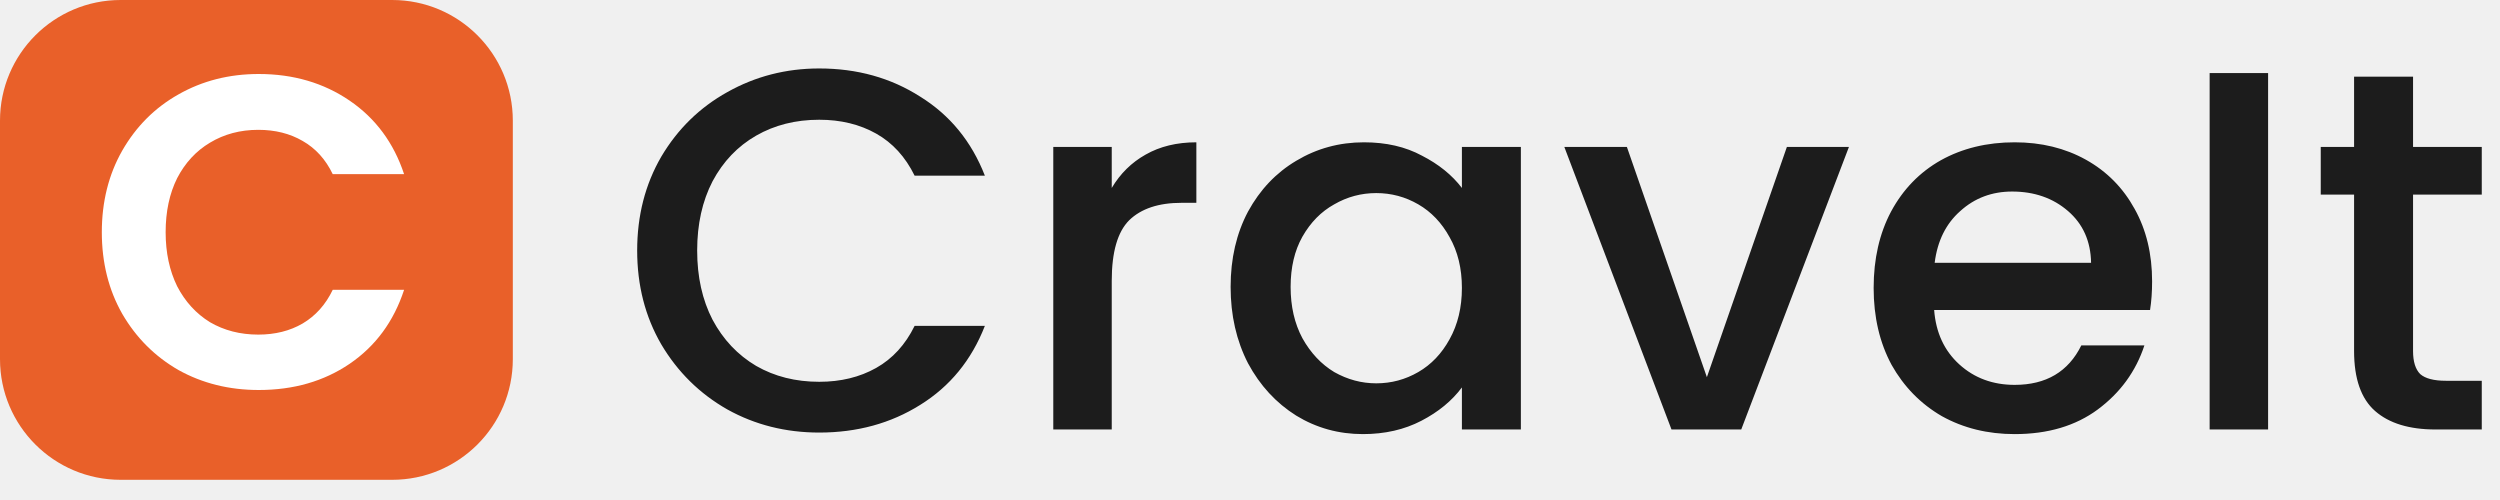
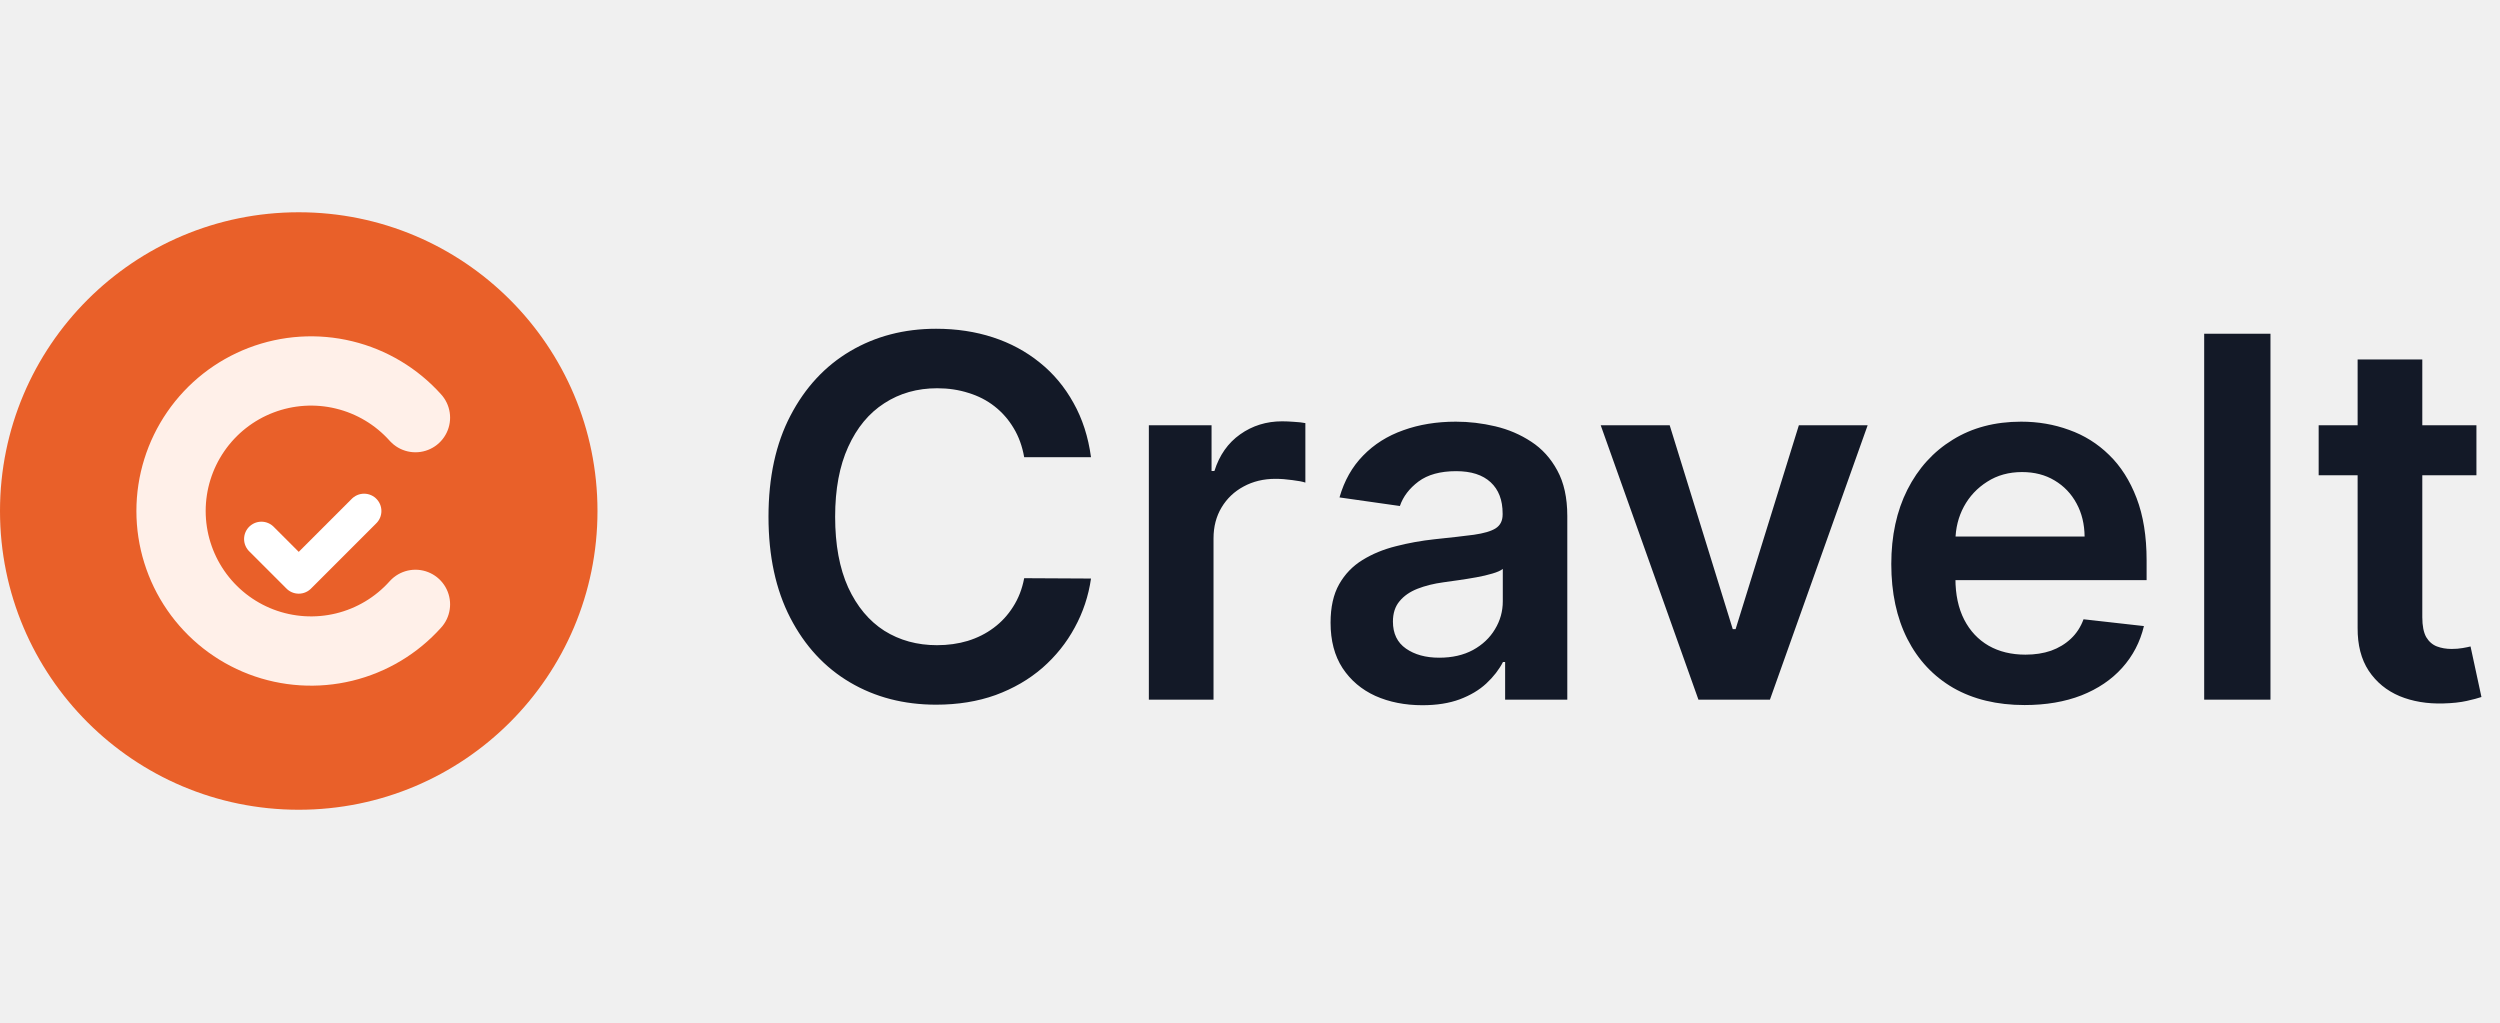
- <svg xmlns="http://www.w3.org/2000/svg" width="195" height="39" viewBox="0 0 195 39" fill="none">
-   <rect width="40" height="37.425" rx="9.412" fill="#E96029" />
-   <path d="M7.942 18.113C7.942 15.739 8.472 13.619 9.532 11.752C10.616 9.862 12.079 8.399 13.923 7.362C15.79 6.302 17.875 5.772 20.18 5.772C22.877 5.772 25.239 6.463 27.267 7.846C29.295 9.229 30.712 11.142 31.519 13.584H25.953C25.4 12.432 24.617 11.568 23.602 10.992C22.611 10.415 21.459 10.127 20.145 10.127C18.74 10.127 17.484 10.462 16.377 11.13C15.294 11.775 14.441 12.697 13.819 13.896C13.22 15.094 12.92 16.5 12.92 18.113C12.92 19.703 13.22 21.109 13.819 22.331C14.441 23.529 15.294 24.462 16.377 25.131C17.484 25.776 18.74 26.099 20.145 26.099C21.459 26.099 22.611 25.811 23.602 25.235C24.617 24.635 25.4 23.76 25.953 22.607H31.519C30.712 25.073 29.295 26.998 27.267 28.38C25.262 29.74 22.9 30.42 20.18 30.42C17.875 30.42 15.79 29.901 13.923 28.864C12.079 27.804 10.616 26.341 9.532 24.474C8.472 22.607 7.942 20.487 7.942 18.113Z" fill="white" />
-   <path d="M49.699 19.54C49.699 16.82 50.325 14.38 51.579 12.22C52.859 10.06 54.579 8.38 56.739 7.18C58.925 5.953 61.312 5.34 63.899 5.34C66.859 5.34 69.485 6.073 71.779 7.54C74.099 8.98 75.779 11.033 76.819 13.7H71.339C70.619 12.233 69.619 11.14 68.339 10.42C67.059 9.7 65.579 9.34 63.899 9.34C62.059 9.34 60.419 9.753 58.979 10.58C57.539 11.407 56.405 12.593 55.579 14.14C54.779 15.687 54.379 17.487 54.379 19.54C54.379 21.593 54.779 23.393 55.579 24.94C56.405 26.487 57.539 27.687 58.979 28.54C60.419 29.367 62.059 29.78 63.899 29.78C65.579 29.78 67.059 29.42 68.339 28.7C69.619 27.98 70.619 26.887 71.339 25.42H76.819C75.779 28.087 74.099 30.14 71.779 31.58C69.485 33.02 66.859 33.74 63.899 33.74C61.285 33.74 58.899 33.14 56.739 31.94C54.579 30.713 52.859 29.02 51.579 26.86C50.325 24.7 49.699 22.26 49.699 19.54ZM86.716 14.66C87.383 13.54 88.263 12.673 89.356 12.06C90.476 11.42 91.796 11.1 93.316 11.1V15.82H92.156C90.37 15.82 89.01 16.273 88.076 17.18C87.17 18.087 86.716 19.66 86.716 21.9V33.5H82.156V11.46H86.716V14.66ZM95.988 22.38C95.988 20.167 96.441 18.207 97.348 16.5C98.281 14.793 99.534 13.473 101.108 12.54C102.708 11.58 104.468 11.1 106.388 11.1C108.121 11.1 109.628 11.447 110.908 12.14C112.214 12.807 113.254 13.647 114.028 14.66V11.46H118.628V33.5H114.028V30.22C113.254 31.26 112.201 32.127 110.868 32.82C109.534 33.513 108.014 33.86 106.308 33.86C104.414 33.86 102.681 33.38 101.108 32.42C99.534 31.433 98.281 30.073 97.348 28.34C96.441 26.58 95.988 24.593 95.988 22.38ZM114.028 22.46C114.028 20.94 113.708 19.62 113.068 18.5C112.454 17.38 111.641 16.527 110.628 15.94C109.614 15.353 108.521 15.06 107.348 15.06C106.174 15.06 105.081 15.353 104.068 15.94C103.054 16.5 102.228 17.34 101.588 18.46C100.974 19.553 100.668 20.86 100.668 22.38C100.668 23.9 100.974 25.233 101.588 26.38C102.228 27.527 103.054 28.407 104.068 29.02C105.108 29.607 106.201 29.9 107.348 29.9C108.521 29.9 109.614 29.607 110.628 29.02C111.641 28.433 112.454 27.58 113.068 26.46C113.708 25.313 114.028 23.98 114.028 22.46ZM133.137 29.42L139.377 11.46H144.217L135.817 33.5H130.377L122.017 11.46H126.897L133.137 29.42ZM167.864 21.94C167.864 22.767 167.811 23.513 167.704 24.18H150.864C150.997 25.94 151.651 27.353 152.824 28.42C153.997 29.487 155.437 30.02 157.144 30.02C159.597 30.02 161.331 28.993 162.344 26.94H167.264C166.597 28.967 165.384 30.633 163.624 31.94C161.891 33.22 159.731 33.86 157.144 33.86C155.037 33.86 153.144 33.393 151.464 32.46C149.811 31.5 148.504 30.167 147.544 28.46C146.611 26.727 146.144 24.727 146.144 22.46C146.144 20.193 146.597 18.207 147.504 16.5C148.437 14.767 149.731 13.433 151.384 12.5C153.064 11.567 154.984 11.1 157.144 11.1C159.224 11.1 161.077 11.553 162.704 12.46C164.331 13.367 165.597 14.647 166.504 16.3C167.411 17.927 167.864 19.807 167.864 21.94ZM163.104 20.5C163.077 18.82 162.477 17.473 161.304 16.46C160.131 15.447 158.677 14.94 156.944 14.94C155.371 14.94 154.024 15.447 152.904 16.46C151.784 17.447 151.117 18.793 150.904 20.5H163.104ZM176.912 5.7V33.5H172.352V5.7H176.912ZM188.218 15.18V27.38C188.218 28.207 188.405 28.807 188.778 29.18C189.178 29.527 189.845 29.7 190.778 29.7H193.578V33.5H189.978C187.925 33.5 186.352 33.02 185.258 32.06C184.165 31.1 183.618 29.54 183.618 27.38V15.18H181.018V11.46H183.618V5.98H188.218V11.46H193.578V15.18H188.218Z" fill="#1C1C1C" />
+ <svg xmlns="http://www.w3.org/2000/svg" width="159" height="65" viewBox="0 0 159 65" fill="none">
+   <rect y="13.5" width="38" height="38" rx="19" fill="#E96029" />
+   <path d="M26.423 26.562C25.22 25.218 23.638 24.27 21.885 23.845C20.132 23.419 18.291 23.536 16.606 24.18C14.921 24.823 13.472 25.963 12.449 27.449C11.426 28.935 10.878 30.696 10.878 32.5C10.878 34.304 11.426 36.065 12.449 37.55C13.472 39.036 14.921 40.176 16.606 40.82C18.291 41.463 20.132 41.58 21.885 41.155C23.638 40.729 25.22 39.782 26.423 38.437" stroke="#FFF0E9" stroke-width="4.406" stroke-linecap="round" />
+   <path d="M16.625 34.281L19 36.656L23.156 32.5" stroke="white" stroke-width="2.203" stroke-linecap="round" stroke-linejoin="round" />
+   <path d="M69.388 29.079H65.138C65.017 28.383 64.793 27.765 64.467 27.227C64.142 26.682 63.736 26.22 63.251 25.841C62.767 25.462 62.214 25.178 61.592 24.989C60.979 24.792 60.316 24.693 59.604 24.693C58.339 24.693 57.217 25.011 56.24 25.648C55.263 26.276 54.498 27.201 53.945 28.421C53.392 29.633 53.115 31.114 53.115 32.864C53.115 34.644 53.392 36.144 53.945 37.364C54.505 38.576 55.27 39.492 56.24 40.114C57.217 40.727 58.335 41.034 59.592 41.034C60.289 41.034 60.941 40.943 61.547 40.761C62.16 40.572 62.71 40.295 63.195 39.932C63.687 39.568 64.1 39.121 64.433 38.591C64.774 38.061 65.009 37.455 65.138 36.773L69.388 36.795C69.229 37.901 68.884 38.939 68.354 39.909C67.831 40.879 67.145 41.735 66.297 42.477C65.448 43.212 64.456 43.788 63.32 44.205C62.183 44.614 60.922 44.818 59.535 44.818C57.49 44.818 55.664 44.345 54.058 43.398C52.452 42.451 51.187 41.083 50.263 39.295C49.339 37.508 48.876 35.364 48.876 32.864C48.876 30.356 49.342 28.212 50.274 26.432C51.206 24.644 52.475 23.276 54.081 22.329C55.687 21.383 57.505 20.909 59.535 20.909C60.831 20.909 62.035 21.091 63.149 21.454C64.263 21.818 65.255 22.352 66.126 23.057C66.998 23.754 67.713 24.61 68.274 25.625C68.842 26.633 69.213 27.784 69.388 29.079ZM73.067 44.5V27.046H77.055V29.954H77.237C77.555 28.947 78.101 28.171 78.874 27.625C79.654 27.072 80.544 26.796 81.544 26.796C81.771 26.796 82.025 26.807 82.305 26.829C82.593 26.845 82.832 26.871 83.021 26.909V30.693C82.847 30.633 82.57 30.579 82.192 30.534C81.82 30.481 81.461 30.454 81.112 30.454C80.362 30.454 79.688 30.617 79.09 30.943C78.499 31.261 78.033 31.704 77.692 32.273C77.351 32.841 77.18 33.496 77.18 34.239V44.5H73.067ZM90.465 44.852C89.358 44.852 88.362 44.655 87.476 44.261C86.597 43.86 85.9 43.269 85.385 42.489C84.877 41.708 84.624 40.746 84.624 39.602C84.624 38.617 84.805 37.803 85.169 37.159C85.533 36.515 86.029 36 86.658 35.614C87.287 35.227 87.995 34.936 88.783 34.739C89.578 34.534 90.4 34.386 91.249 34.295C92.271 34.189 93.101 34.095 93.737 34.011C94.374 33.92 94.836 33.784 95.124 33.602C95.419 33.413 95.567 33.121 95.567 32.727V32.659C95.567 31.803 95.313 31.14 94.805 30.671C94.298 30.201 93.567 29.966 92.612 29.966C91.605 29.966 90.805 30.186 90.215 30.625C89.631 31.064 89.237 31.583 89.033 32.182L85.192 31.636C85.495 30.576 85.995 29.689 86.692 28.977C87.389 28.258 88.241 27.72 89.249 27.364C90.256 27 91.37 26.818 92.59 26.818C93.43 26.818 94.267 26.917 95.101 27.114C95.934 27.311 96.695 27.636 97.385 28.091C98.074 28.538 98.627 29.148 99.044 29.921C99.468 30.693 99.68 31.659 99.68 32.818V44.5H95.726V42.102H95.59C95.34 42.587 94.987 43.042 94.533 43.466C94.086 43.883 93.521 44.22 92.84 44.477C92.165 44.727 91.374 44.852 90.465 44.852ZM91.533 41.83C92.358 41.83 93.074 41.667 93.68 41.341C94.287 41.008 94.752 40.568 95.078 40.023C95.412 39.477 95.578 38.883 95.578 38.239V36.182C95.449 36.288 95.23 36.386 94.919 36.477C94.616 36.568 94.275 36.648 93.896 36.716C93.517 36.784 93.142 36.845 92.771 36.898C92.4 36.951 92.078 36.996 91.805 37.034C91.192 37.117 90.642 37.254 90.158 37.443C89.673 37.633 89.29 37.898 89.01 38.239C88.73 38.572 88.59 39.004 88.59 39.534C88.59 40.292 88.866 40.864 89.419 41.25C89.972 41.636 90.677 41.83 91.533 41.83ZM118.783 27.046L112.567 44.5H108.021L101.805 27.046H106.192L110.203 40.011H110.385L114.408 27.046H118.783ZM128.763 44.841C127.013 44.841 125.501 44.477 124.229 43.75C122.964 43.015 121.99 41.977 121.308 40.636C120.626 39.288 120.286 37.701 120.286 35.875C120.286 34.08 120.626 32.504 121.308 31.148C121.998 29.784 122.96 28.724 124.195 27.966C125.429 27.201 126.88 26.818 128.547 26.818C129.623 26.818 130.638 26.992 131.592 27.341C132.554 27.682 133.403 28.212 134.138 28.932C134.88 29.651 135.464 30.568 135.888 31.682C136.312 32.788 136.524 34.106 136.524 35.636V36.898H122.217V34.125H132.581C132.573 33.337 132.403 32.636 132.07 32.023C131.736 31.401 131.27 30.913 130.672 30.557C130.081 30.201 129.392 30.023 128.604 30.023C127.763 30.023 127.024 30.227 126.388 30.636C125.751 31.038 125.255 31.568 124.899 32.227C124.551 32.879 124.373 33.595 124.365 34.375V36.795C124.365 37.811 124.551 38.682 124.922 39.409C125.293 40.129 125.812 40.682 126.479 41.068C127.145 41.447 127.926 41.636 128.82 41.636C129.418 41.636 129.96 41.553 130.445 41.386C130.929 41.212 131.35 40.958 131.706 40.625C132.062 40.292 132.331 39.879 132.513 39.386L136.354 39.818C136.111 40.833 135.649 41.72 134.967 42.477C134.293 43.227 133.429 43.811 132.376 44.227C131.323 44.636 130.119 44.841 128.763 44.841ZM144.402 21.227V44.5H140.186V21.227H144.402ZM157.501 27.046V30.227H147.467V27.046H157.501ZM149.945 22.864H154.058V39.25C154.058 39.803 154.142 40.227 154.308 40.523C154.482 40.811 154.71 41.008 154.99 41.114C155.27 41.22 155.581 41.273 155.922 41.273C156.179 41.273 156.414 41.254 156.626 41.216C156.846 41.178 157.013 41.144 157.126 41.114L157.82 44.33C157.6 44.405 157.286 44.489 156.876 44.58C156.475 44.67 155.982 44.724 155.399 44.739C154.369 44.769 153.441 44.614 152.615 44.273C151.789 43.924 151.134 43.386 150.649 42.659C150.172 41.932 149.937 41.023 149.945 39.932V22.864Z" fill="#131927" />
</svg>
